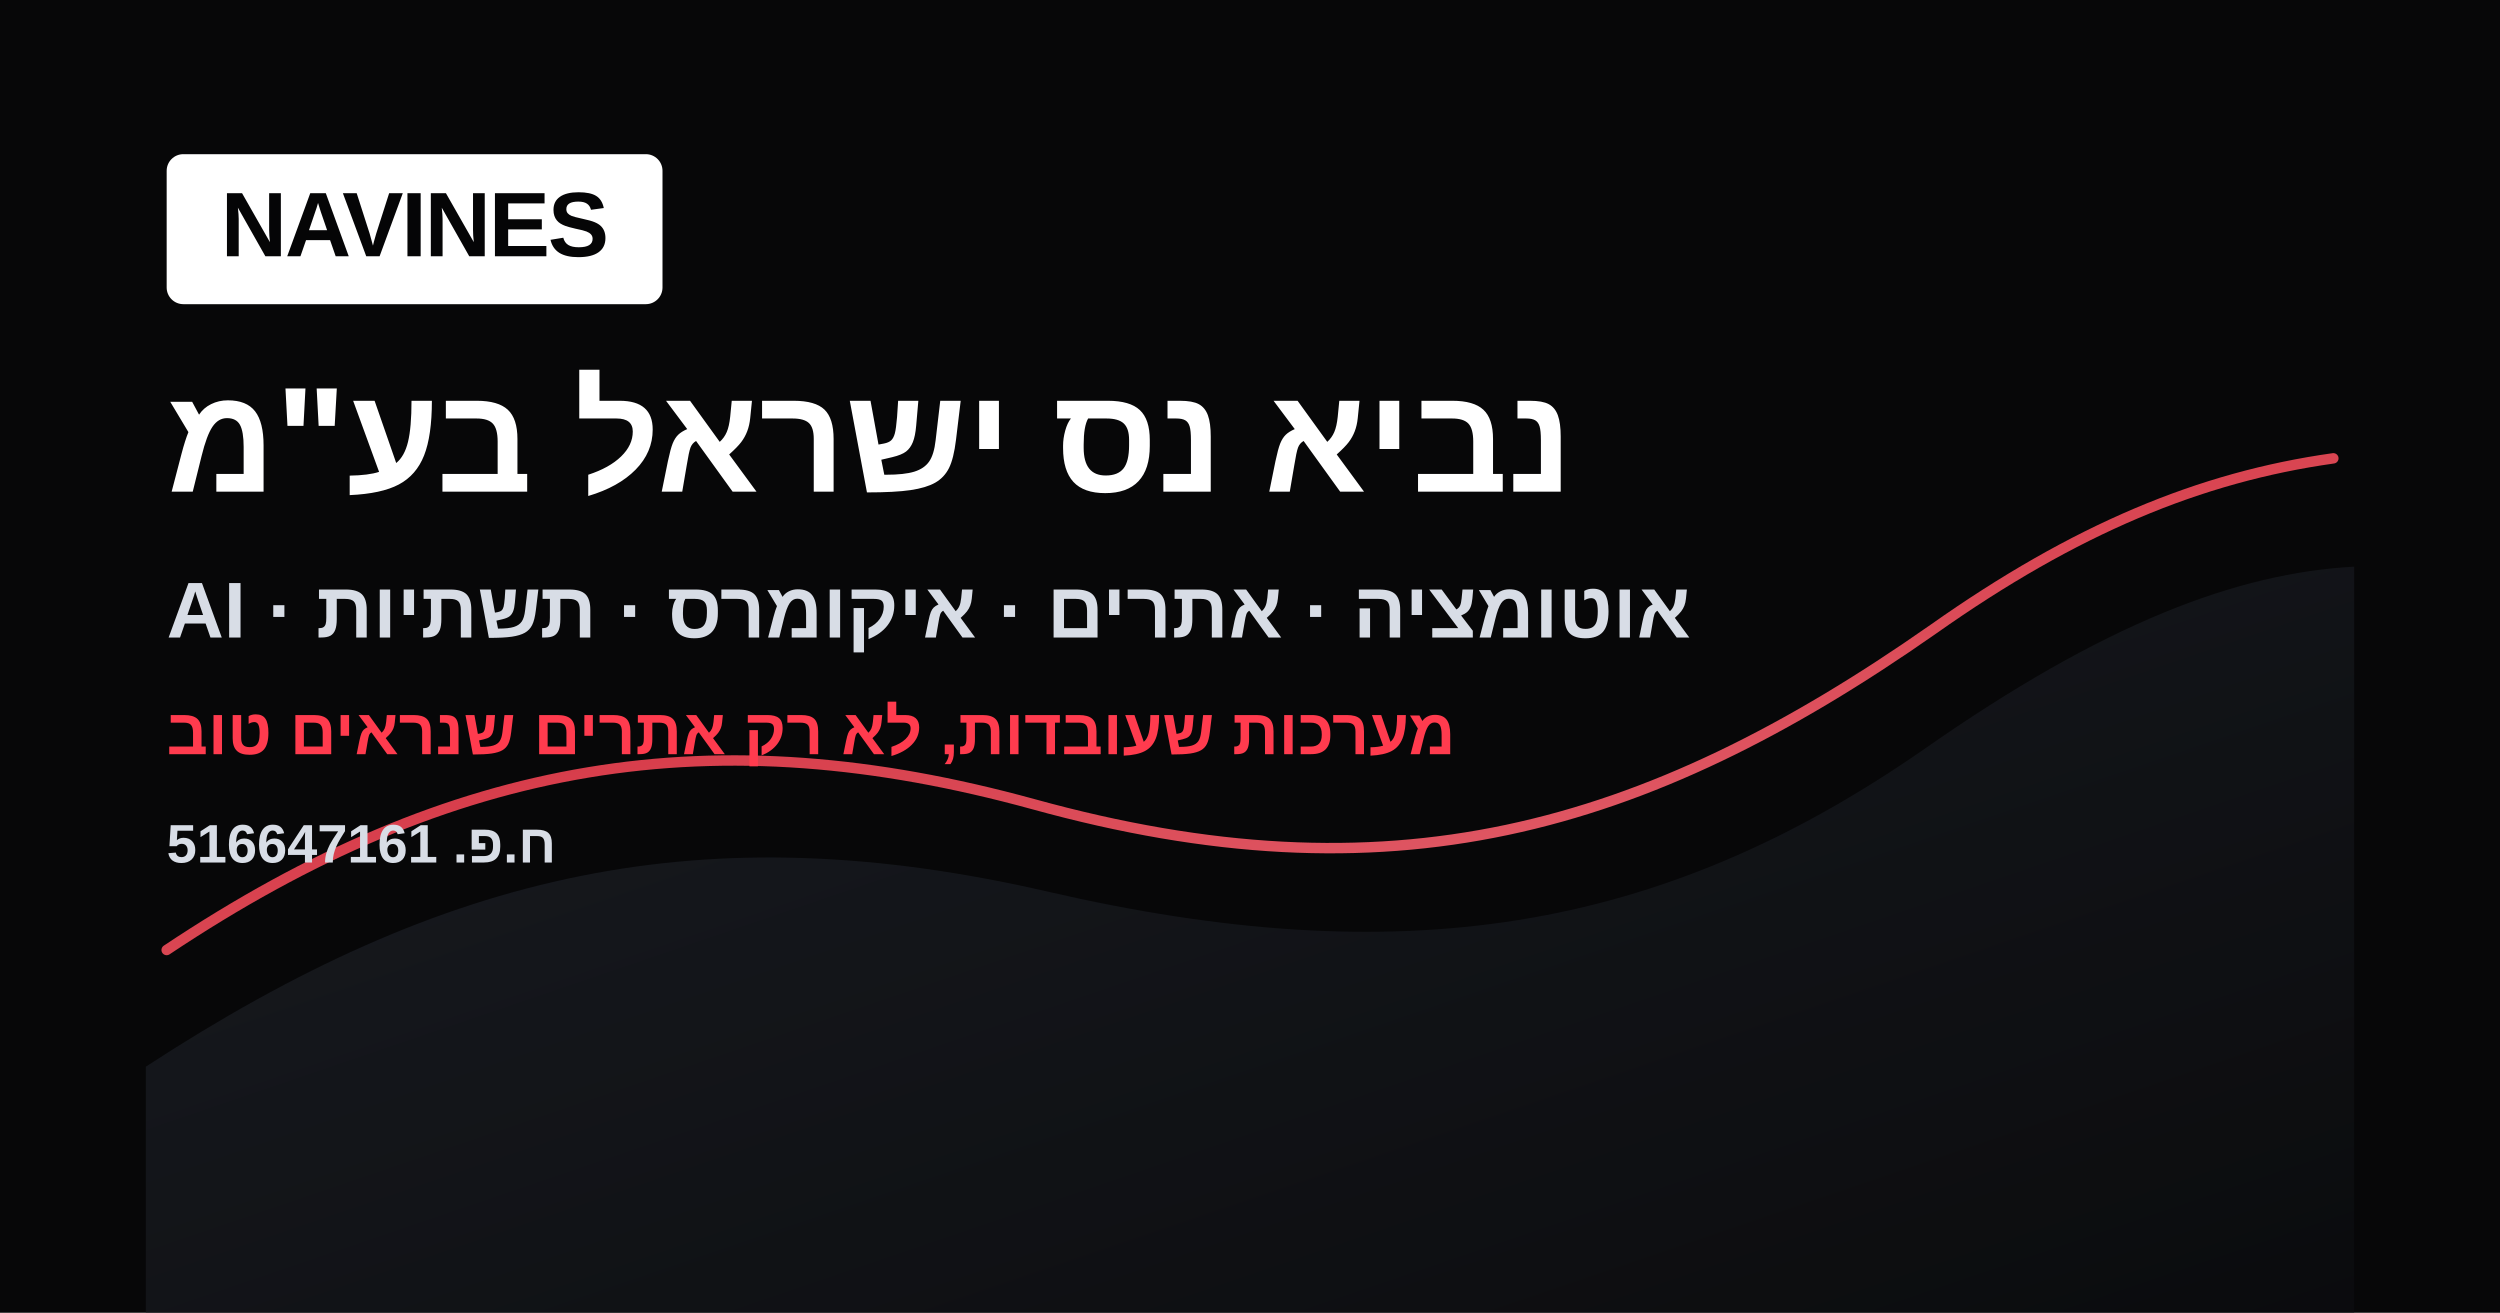
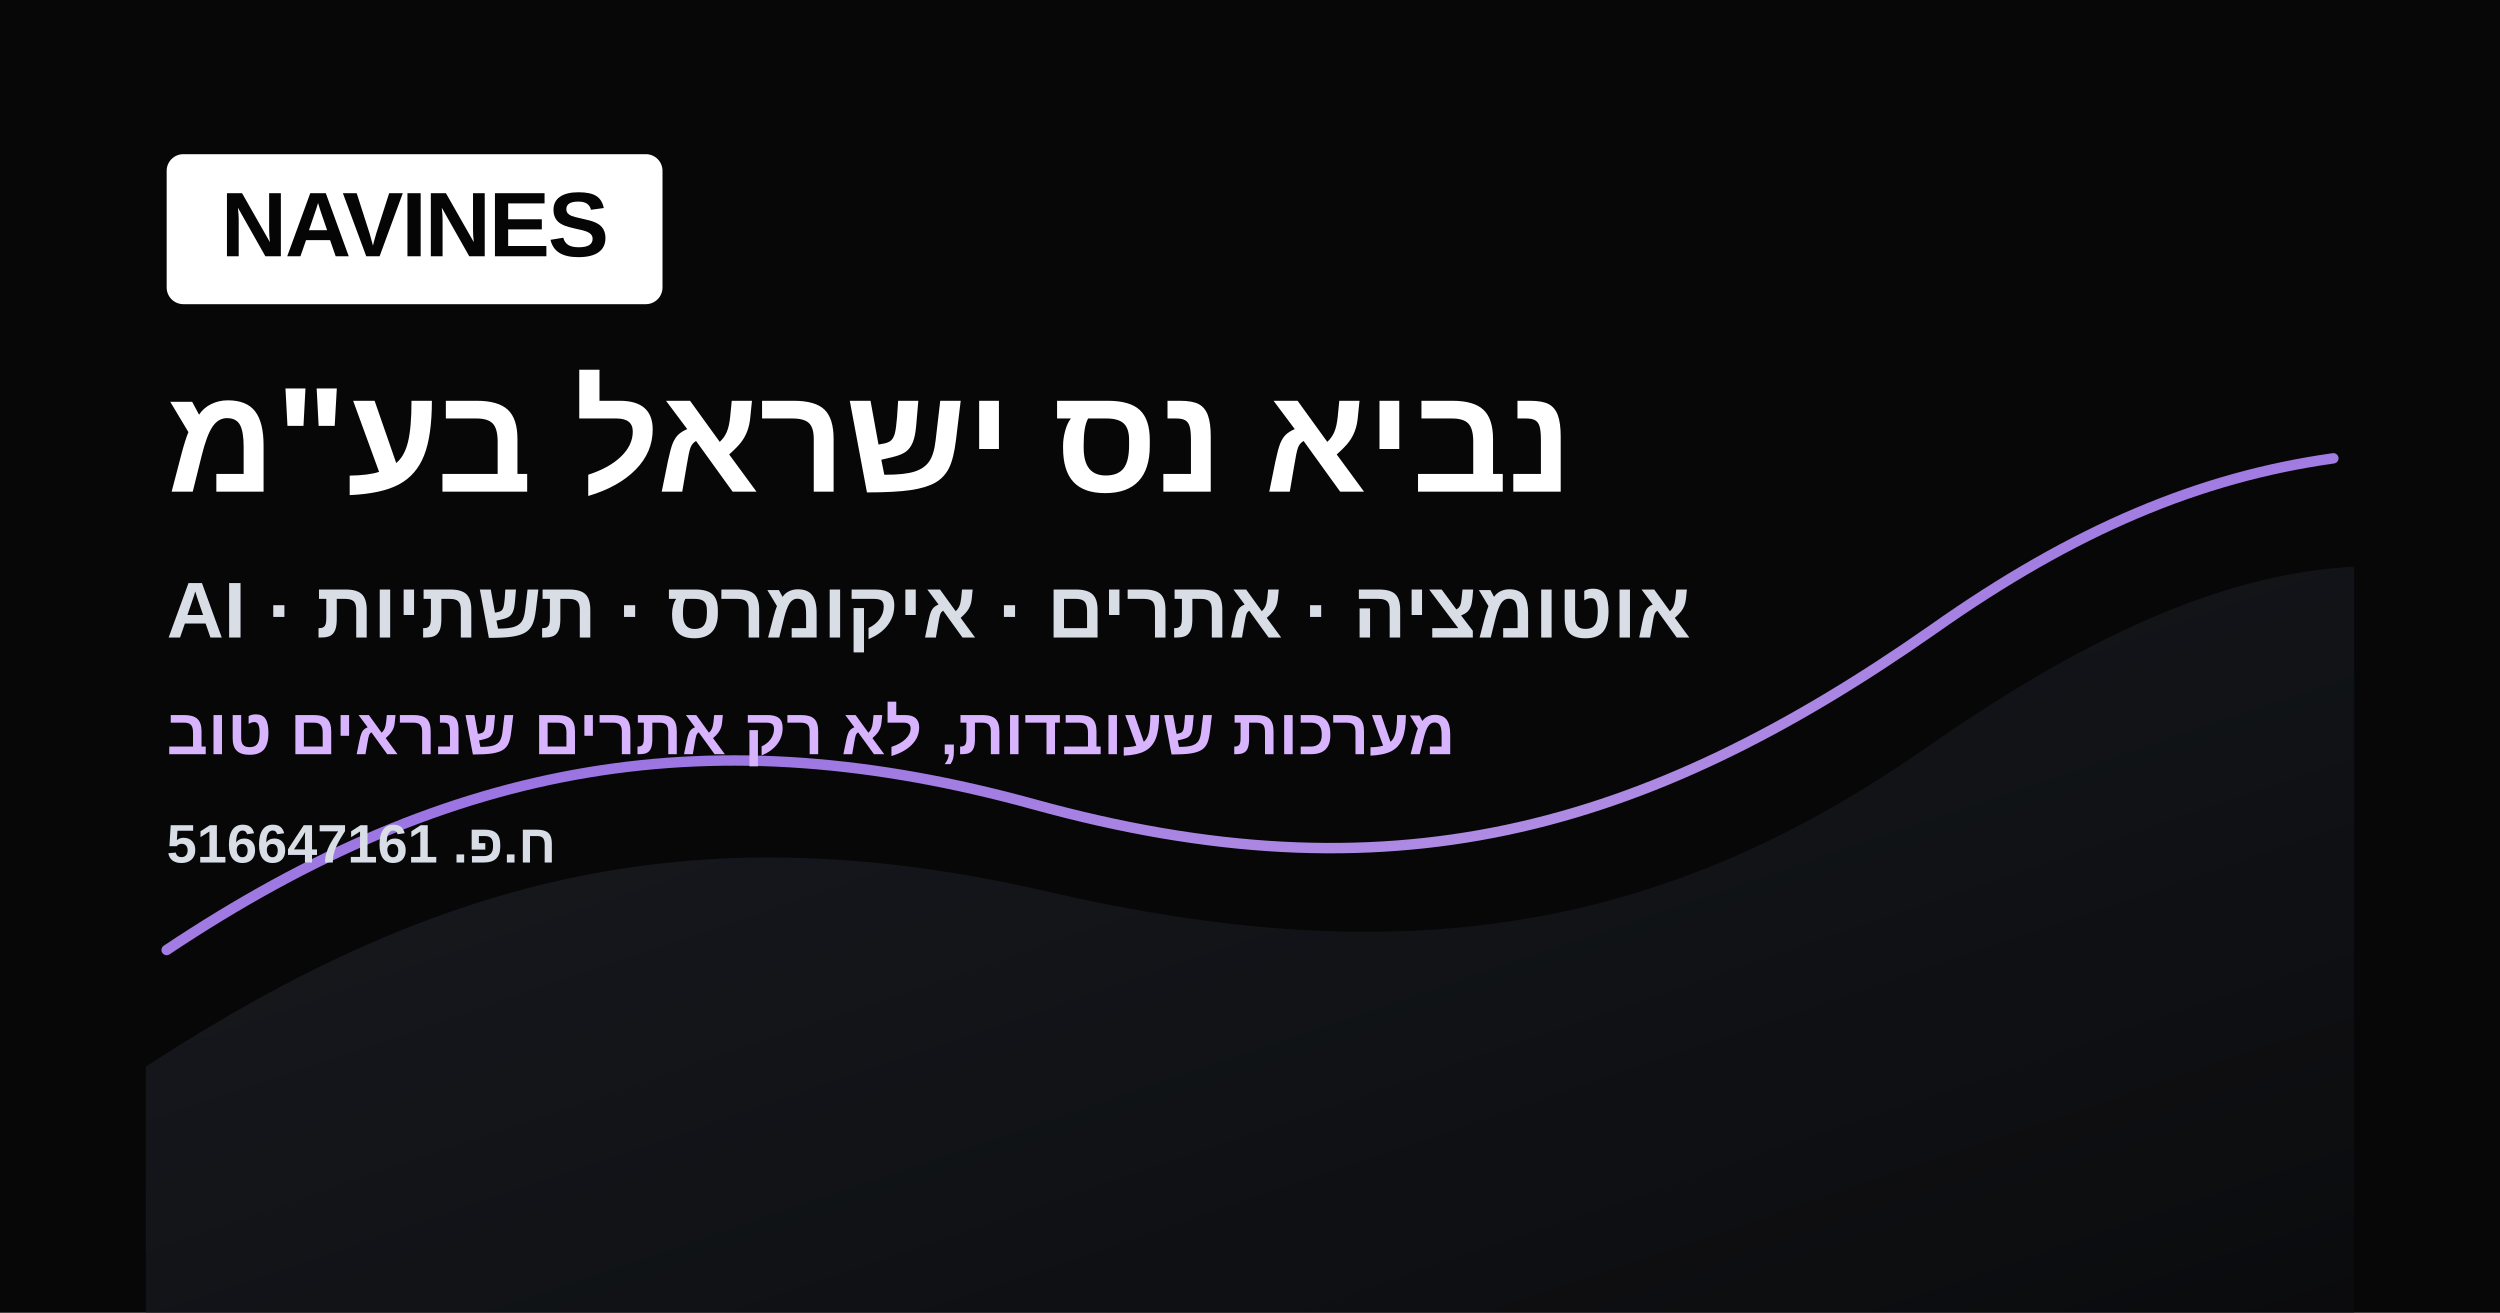
<svg xmlns="http://www.w3.org/2000/svg" width="1200" height="630" viewBox="0 0 1200 630" role="img" aria-labelledby="title desc">
  <rect width="1200" height="630" fill="#070708" />
  <defs>
    <linearGradient id="red" x1="0" x2="1" y1="0" y2="1">
-       <stop stop-color="#e11d2e" />
-       <stop offset="1" stop-color="#ff7a86" />
+       <stop stop-color="#8b5cf6" />
+       <stop offset="1" stop-color="#d8b4fe" />
    </linearGradient>
    <linearGradient id="steel" x1="0" x2="1" y1="0" y2="1">
      <stop stop-color="#20242c" />
      <stop offset="1" stop-color="#0c0d10" />
    </linearGradient>
  </defs>
  <path d="M0 0h1200v630H0z" fill="#070708" />
  <path d="M70 512C214 418 338 390 503 428c169 39 293 20 420-68 87-61 151-85 207-88v358H70z" fill="url(#steel)" opacity=".72" />
  <path d="M80 456c138-92 263-112 416-70 170 47 292 14 432-84 68-48 128-73 192-82" fill="none" stroke="url(#red)" stroke-width="5" stroke-linecap="round" opacity=".9" />
  <rect x="80" y="74" width="238" height="72" rx="8" fill="#ffffff" />
  <text x="106" y="123" fill="#050506" font-family="Arial, sans-serif" font-size="44" font-weight="900" letter-spacing="-1">NAVINES</text>
  <text x="80" y="236" fill="#ffffff" font-family="Arial, sans-serif" font-size="72" font-weight="900">נביא נס ישראל בע"מ</text>
  <text x="80" y="306" fill="#d8dde6" font-family="Arial, sans-serif" font-size="38" font-weight="700">AI · אוטומציה · אתרים · איקומרס · תשתיות</text>
-   <text x="80" y="362" fill="#ff3b4e" font-family="Arial, sans-serif" font-size="31" font-weight="900">מערכות שעובדות, לא רק אתרים שנראים טוב</text>
+   <text x="80" y="362" fill="#d8b4fe" font-family="Arial, sans-serif" font-size="31" font-weight="900">מערכות שעובדות, לא רק אתרים שנראים טוב</text>
  <text x="80" y="414" fill="#d8dde6" font-family="Arial, sans-serif" font-size="26" font-weight="700">ח.פ. 516647161</text>
</svg>
